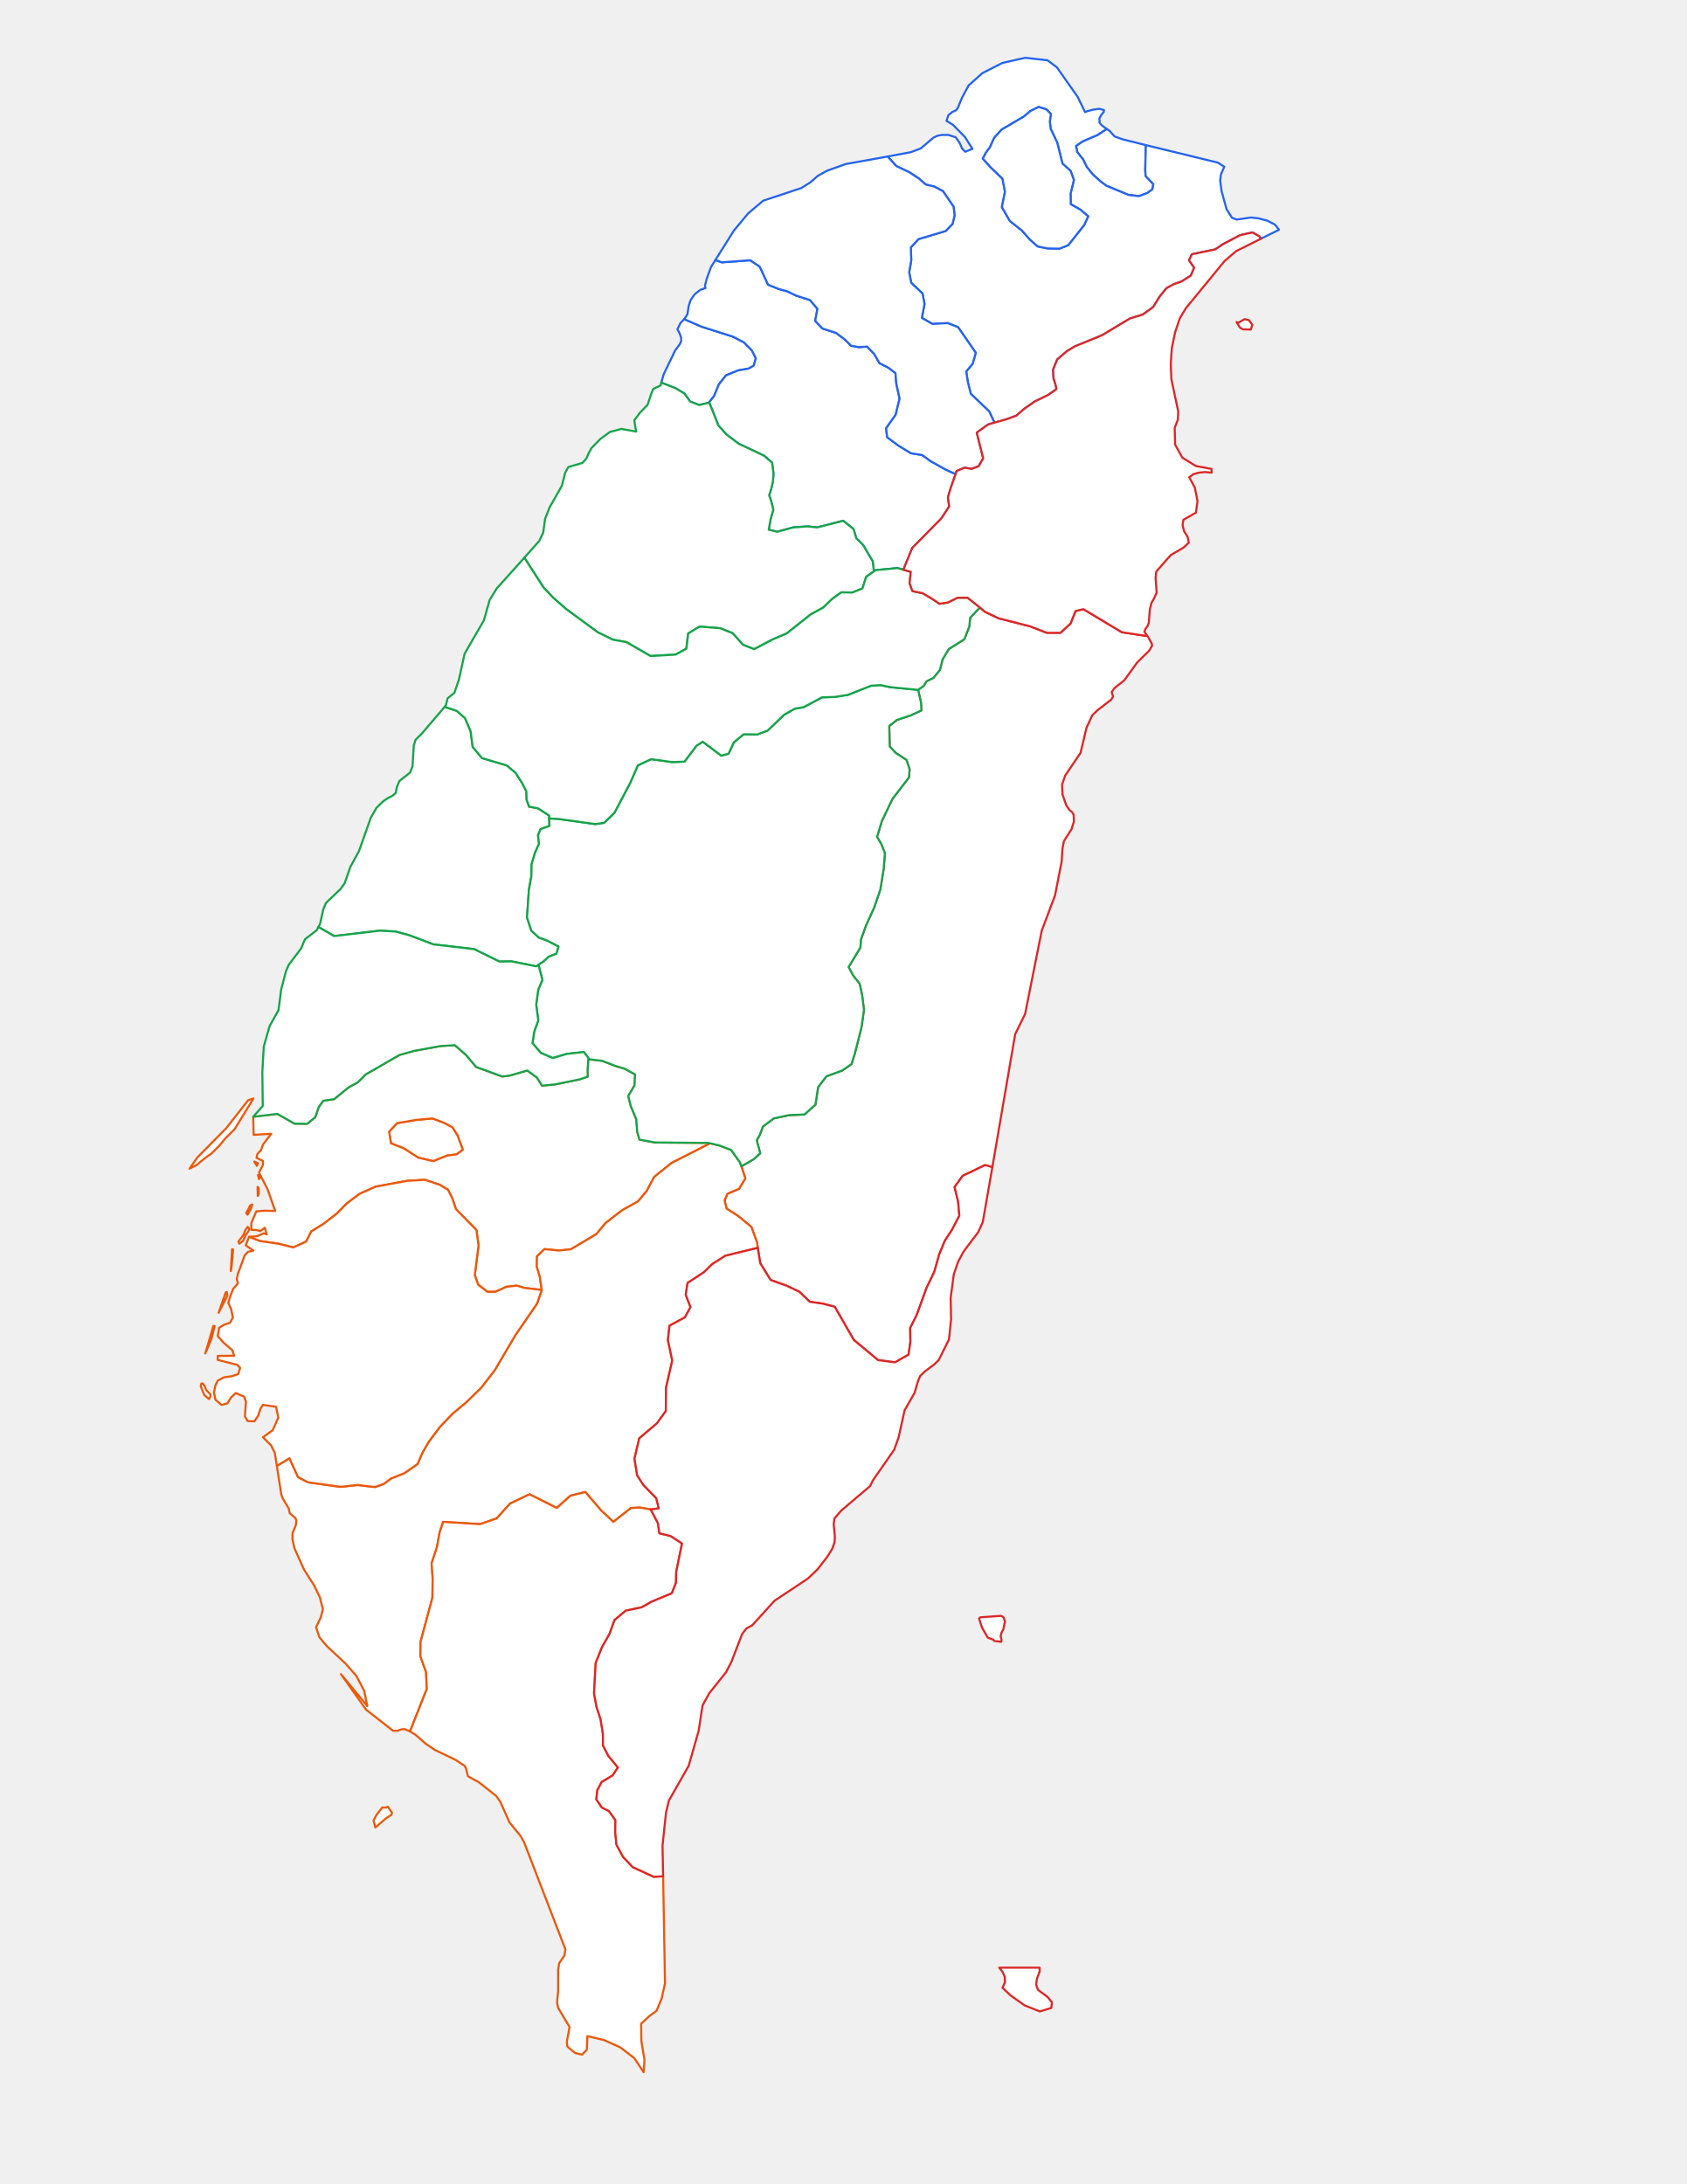
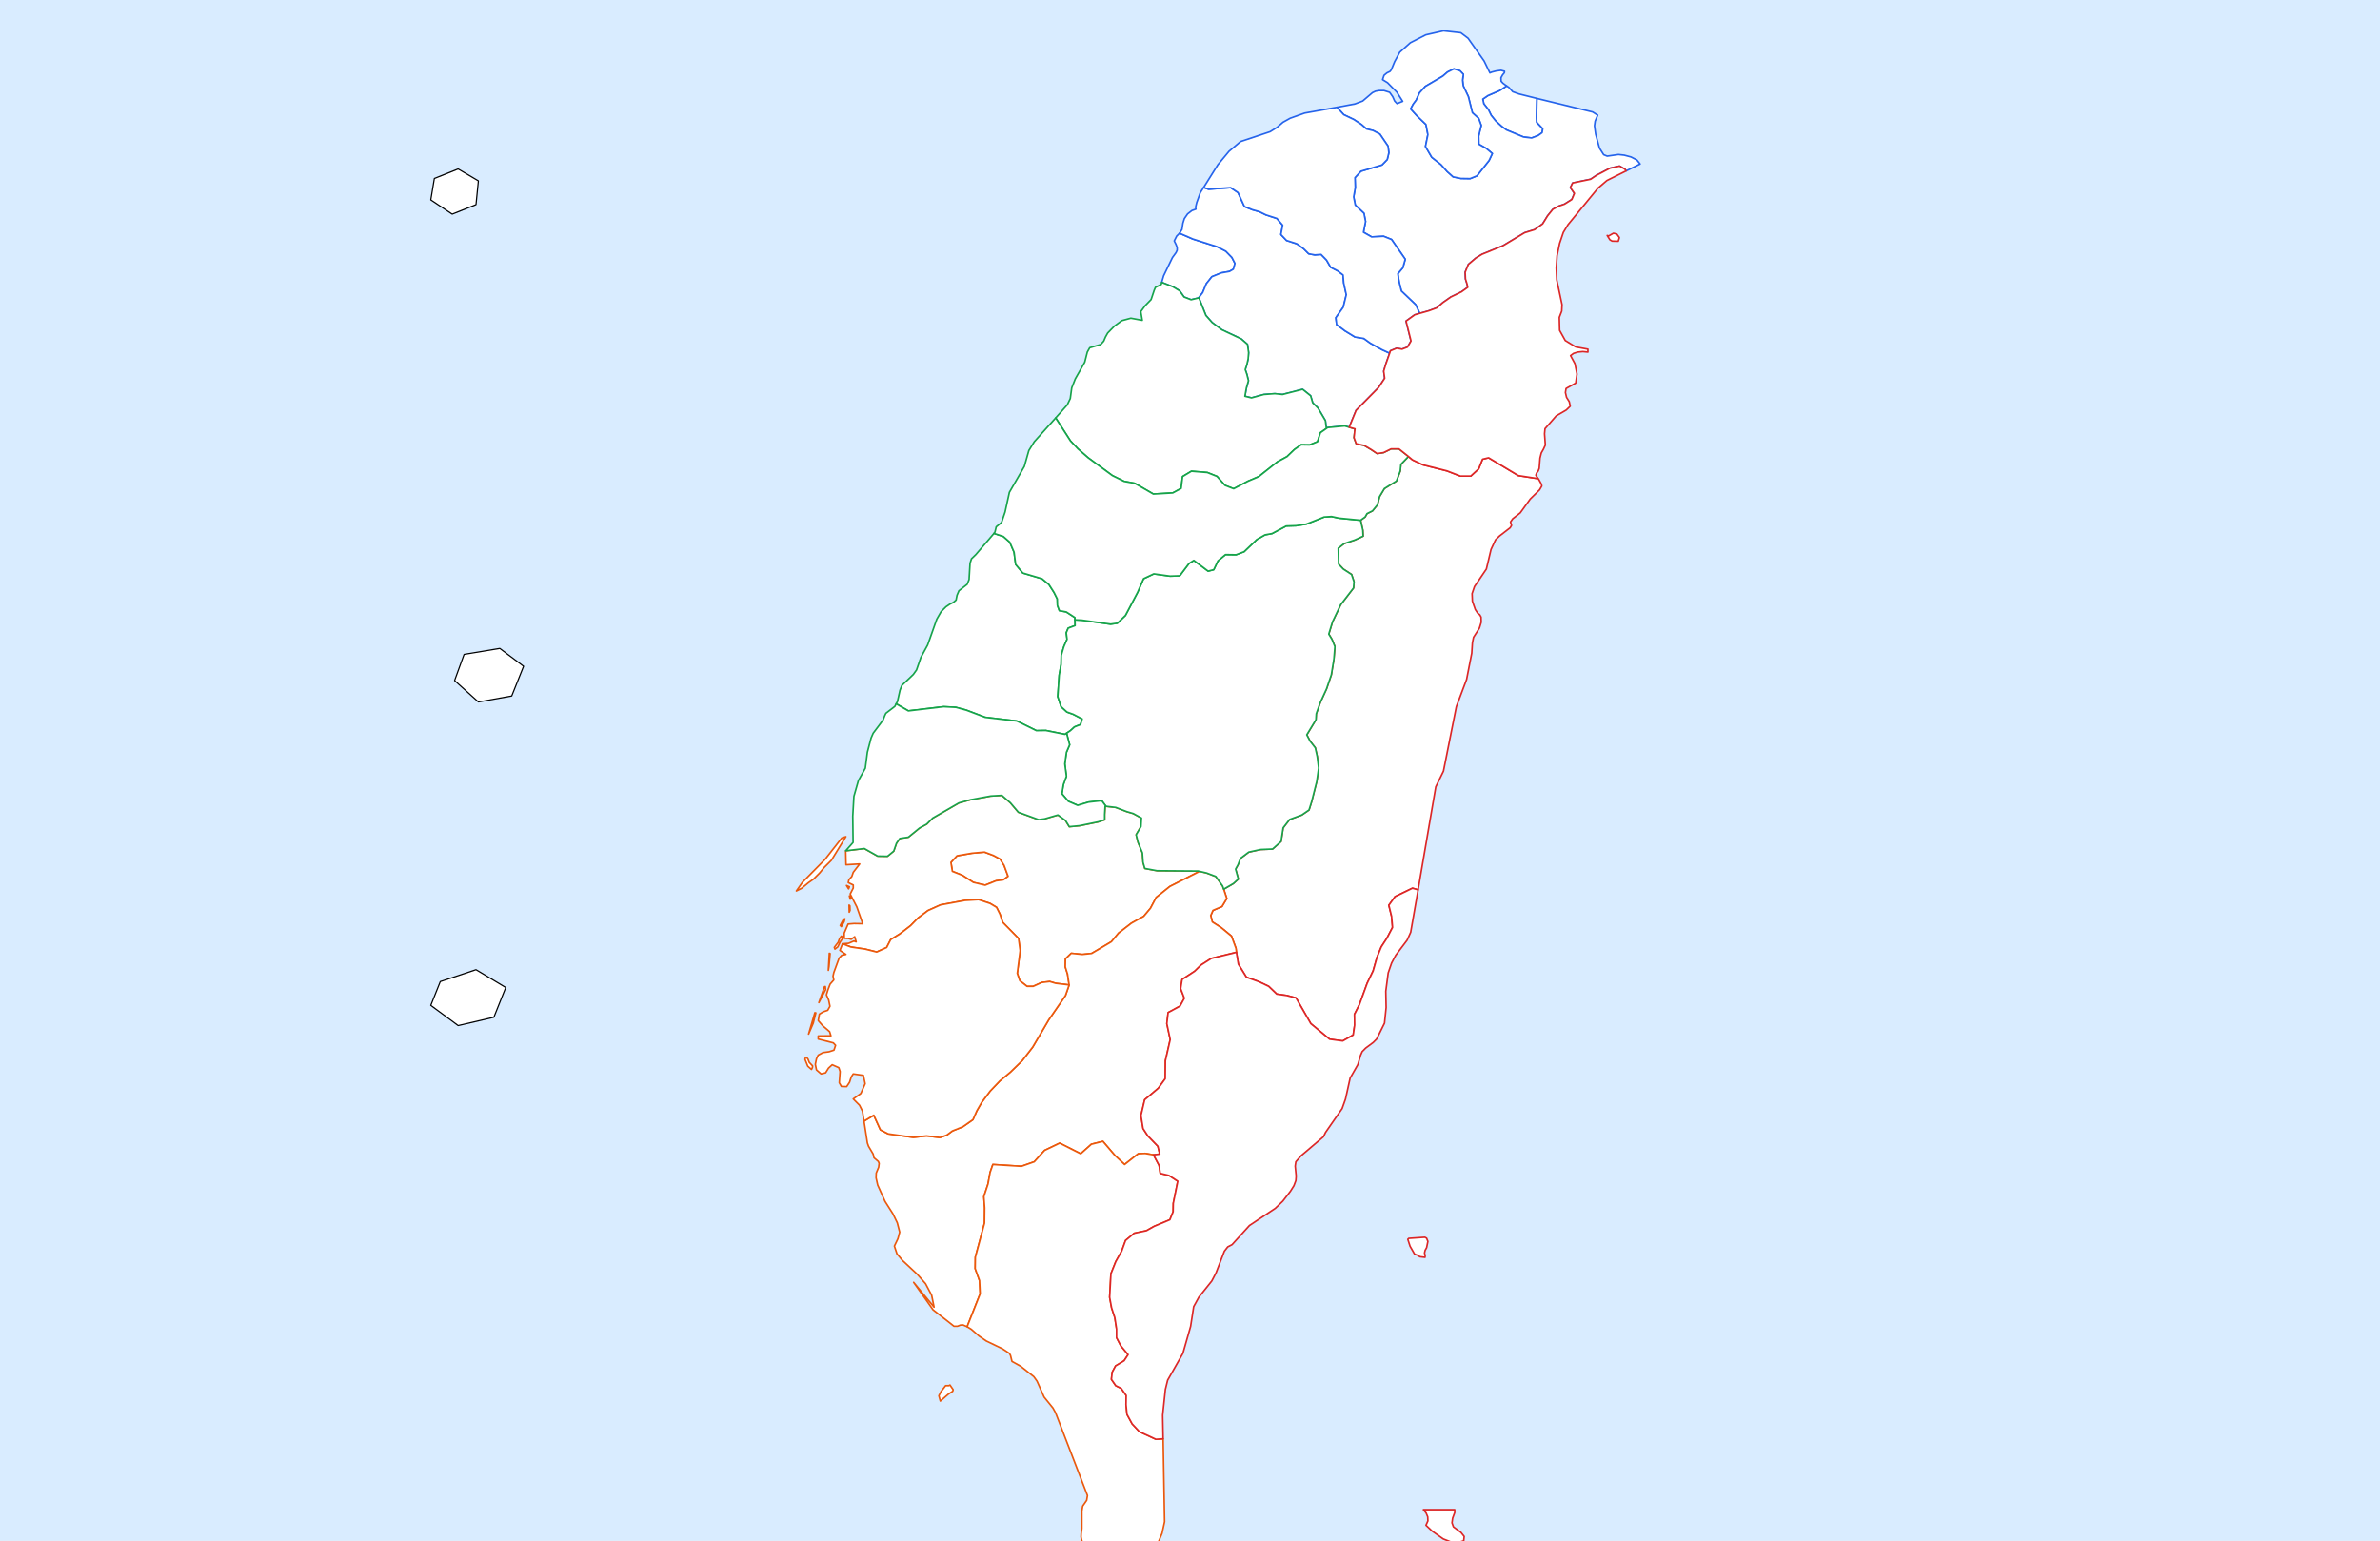
- <svg xmlns="http://www.w3.org/2000/svg" viewBox="0 0 1000 1295" aria-label="Map of Taiwan" style="background-color: #d9ecff; border: 1px solid #ccc;">
+ <svg xmlns="http://www.w3.org/2000/svg" viewBox="-500 0 2000 1295" aria-label="Map of Taiwan" overflow="visible" style="border: 1px solid #ccc;">
  <style>
		path {
			fill: #ffffff;
			stroke: #000000;
			stroke-width: 1;
			stroke-linejoin: round;
		}
		path:hover {
			fill: #f0f0f0; /* 滑鼠懸停時的微調效果 */
		}
		path.region-north {
			stroke: #2563eb;
		}
		path.region-central {
			stroke: #16a34a;
		}
		path.region-south {
			stroke: #ea580c;
		}
		path.region-east {
			stroke: #dc2626;
		}
+ 		.island-label {
+ 			font-family: "Microsoft JhengHei", "Noto Sans TC", sans-serif;
+ 			font-size: 18px;
+ 			fill: #000000;
+ 		}

	</style>
-   <g transform="translate(-470.4 -362.9) scale(1.23)">
+   <rect id="background" x="-700" y="0" width="2400" height="1295" fill="#d9ecff" />
+   <g id="outlying-islands" aria-label="Outlying Islands" transform="translate(-170 0)">
+     <path id="lienchiang" aria-label="Lienchiang County" d="M35 150 L55 142 L72 152 L70 172 L50 180 L32 168 Z" />
+     <path id="penghu" aria-label="Penghu County" d="M60 550 L90 545 L110 560 L100 585 L72 590 L52 572 Z" />
+     <path id="kinmen" aria-label="Kinmen County" d="M40 825 L70 815 L95 830 L85 855 L55 862 L32 845 Z" />
+   </g>
+   <g transform="translate(-470.4 -410) scale(1.35)">
    <path id="changhua-county" class="region-central" aria-label="Changhua County" d="M647.2 689.6l0.1 3.6-4.3 1.6-1.2 2.9 0.5 4-2 4.6-1.6 5.4-0.1 5.7-1.2 6.6-0.9 13.4 2.1 6.3 3.6 3.3 3.9 1.4 5.6 2.9-1 3.5-3.8 1.5-2.5 2.3-2.4 1.6-1 0.7-12-2.4-5.8 0.1-12.2-6-19.7-2.3-11.6-4.4-6.6-1.8-7.6-0.4-22 2.6-7.6-4.4 0.8-1.4 1.6-7.1 1.2-3 7.1-6.8 2-2.8 2.7-7.8 4.2-7.7 5.7-16.1 2.7-4.7 3-3 2.5-1.7 2.2-1.1 1.6-1.4 0.6-3 1.2-2.8 5.1-4 1.2-3 0.6-10.1 0.9-2.8 2.7-2.6 11.3-13.2 5.8 1.9 4 3.5 2.7 6.3 1 7.6 4.5 5.4 11.9 3.5 4.3 3.6 3.2 5 2 4 0.1 4 1.2 3.3 4.3 0.8 5.4 3.5 0 1.4z" />
    <path id="chiayi-city" class="region-south" aria-label="Chiayi City" d="M573.8 836.5l9.3-1.6 7.8-0.7 5.6 2.1 4.1 2.2 2.5 4 2.5 6.8-3 2.2-4.5 0.6-6.8 2.7-7.3-1.7-7-4.5-6.1-2.4-0.9-5.6 3.8-4.1z" />
    <path id="chiayi-county" class="region-south" aria-label="Chiayi County" d="M499.6 893.2l-1.8 1.4-0.4-1.1 2.4-3.1 0.9-2.4 1.1-1.5 0.6 0.5 0.1 1.1-1.4 2-1.5 3.1z m2.2-12.6l-0.7-0.7 2-3.8 0.9-0.4-0.5 1.9-1.7 3z m4.9-9l-0.1-4.4 0.5 0.4 0.1 2.9-0.5 1.1z m1.4-9.7l-0.8 1.6-0.5-2 1.3 0.4z m-1.3-6.1l-0.5 1.3-1.3-2.1 1.8 0.8z m-29.8 1l-3.2 1.6 3.8-5.4 13.9-14.1 10.6-13.5 2.5-0.8-9 14.7-4.5 4.5-2.9 3.5-3.8 3.8-3 2.1-4.4 3.6z m189.5-51.1l6.1 0.7 6.8 2.6 4.1 1.2 5.1 2.8-0.3 5.3-3 5.1 1.2 4.8 2.7 6.5 0.4 5.9 1.1 3.8 7.6 1.4 25.6 0.2 0.9 0.2-18.5 9.4-8.5 6.8-3.6 6.8-4.2 5-7.7 4.3-7.9 6.1-4.5 5.4-12.3 7.3-5.8 0.6-6.9-0.7-3.6 3.5-0.1 5 1.4 4.5 1 6.7-8.4-1-3.7-1.1-5 0.6-5.3 2.4-3.8 0-4.5-3.5-1.6-4.6 1.8-14.2-1-7.5-9.9-10.1-1.7-5.1-2.1-4.2-4-2.4-7.2-2.4-8.5 0.5-15.2 2.8-7.8 3.5-6.1 4.6-4.7 4.8-6.6 5.1-5.8 3.6-2.5 4.9-6.2 2.8-7.2-1.8-8.9-1.3-5.2-2 3.8-0.3 3.3-1.4 1.4 0.5-0.9-3.2-2.2 1.6-1.8-0.5-2.5-0.1 0-3.3 2.4-5.6 3.7-0.3 5.4 0.1-3.7-10.5-4.1-8 1.9-3.7 0-1.9-3.1-1.5 0.4-1.8 1.8-2 0.9-2.6 4-5.2-8.5 0.5-0.2-8.7 11.6-1.4 8.3 4.7 6.1 0.1 3.9-3.2 1.7-4.9 2.1-3 5.3-0.8 7-5.7 4.4-2.4 3.8-3.8 16.3-9.4 7.2-2 12.6-2.3 6.9-0.4 5.3 4.6 5 5.9 12.6 4.6 3.7-0.5 8.3-2.4 4.7 3.4 2.4 3.9 6.3-0.6 11.7-2.4 4-1.3 0-3.4 0.3-5 0.5 0z m-92.7 30.8l-3.8 4.1 0.9 5.6 6.1 2.4 7 4.5 7.3 1.7 6.8-2.7 4.5-0.6 3-2.2-2.5-6.8-2.5-4-4.1-2.2-5.6-2.1-7.8 0.7-9.3 1.6z" />
    <path id="hualien-county" class="region-east" aria-label="Hualien County" d="M935.4 601.5l0.6 0.8 1.6 2.9 0.2 1.1-1.4 2.4-5.8 5.7-6.2 8.6-4.7 3.7-1.4 2 0.7 2.1-0.9 1.5-6.6 5.1-2.5 2.4-2.8 6-2.9 12.2-7.4 10.9-1.5 4.4 0.2 4.7 1.8 5.2 1.5 2.3 1.3 1 0.8 1.4 0.1 3.2-1.1 3.6-3.7 5.8-0.7 3.5-0.4 6.4-3.2 16.3-6.4 17-8 40.1-4.8 9.8-11 64.1-3.5-1-10.8 5.2-3.9 5.4 1.7 6.9 0.6 6.9-3.6 6.9-3.4 5.2-2.7 6.6-2.4 8.4-3.7 7.7-4.8 13.2-3.1 6.1 0.1 6.7-0.9 6.2-6.5 3.7-8.2-1.1-11.7-9.7-9.2-16-5.7-1.5-6.3-0.9-5-4.8-6.1-2.9-7.8-2.8-5-8.1-1.2-7.4-0.3-2.5-2.8-7.6-6.3-5.2-5.6-3.6-1-4 1.4-3.2 5.6-2.4 3-5-1.9-5.8 6-3.5 3.1-2.8-1.7-6.2 1.5-2.7 1.5-4 5.2-3.9 7.4-1.6 7.4-0.3 5.3-4.7 1.3-8.5 4-5.2 7.6-2.8 4.5-3.1 1.6-5.1 3.2-12.6 1.2-8.4-0.9-7.2-1.2-5.4-3.2-4.1-2.1-4 5.7-9.4 0.2-3.7 2.5-7 3.9-8.5 3-8.8 1.6-9.9 0.6-7.6-1.8-4.5-2-3.3 2.3-7.6 5.1-10.7 8-10.4 0.3-3.9-1.5-4.5-5.2-3.4-2.9-3.1-0.2-9.9 3.7-2.9 6.6-2.2 5.2-2.4-0.2-3.7-1.4-6.2 2.8-2 1.2-2.1 3.4-1.7 3.1-3.8 1.3-5.1 3-5 7.5-4.7 2.4-6.2 0.4-4.2 4.7-4.9 2.5 2.1 6.5 3.1 15 3.8 8.3 3.2 6.5 0 4.9-4.5 2.4-6 3.8-0.9 18.5 11.1 11.1 1.7 1.1 0z" />
    <path id="hsinchu-city" class="region-north" aria-label="Hsinchu City" d="M724.3 489l-0.2 0.2-4.6 1.1-4.4-1.7-2.7-3.8-4.3-2.6-6.9-2.7 1.2-4.1 5.5-11.4 2.2-3 0.7-1.5 0-1.7-0.7-1.9-1.1-2.2 1.5-3 1.8-1.8 8.3 3.6 15.1 4.8 5.4 2.8 3.8 3.9 1.9 3.7-1 3.6-2.4 1.4-5.1 0.9-5.9 2.4-3.4 4.3-2.3 5.6-2.4 3.1z" />
    <path id="hsinchu-county" class="region-north" aria-label="Hsinchu County" d="M843.1 523.6l-2.3 6.5-1.4 4.7 0.6 4.4-3.8 5.8-14 14.2-4.3 10.5-2.8-0.8-10.6 1-0.8 0.6-0.6-4.9-4.6-7.8-3.3-3.3-1.3-4.4-5-4-12.5 3.2-4.8-0.5-6.8 0.5-7.7 2.1-4.1-1 0.9-5.1 1.3-4.6-1-4-1-2.9 1-3.1 0.8-3.5 0.3-3.9-0.7-5.2-3.9-3.4-12.1-5.7-6-4.5-3.9-4.4-4.4-11.1 2.4-3.1 2.3-5.6 3.4-4.3 5.9-2.4 5.1-0.9 2.4-1.4 1-3.6-1.9-3.7-3.8-3.9-5.4-2.8-15.1-4.8-8.3-3.6 1.5-2.3 0.6-3.9 0.9-2.9 2-2.9 2.7-2.1 2.5-0.9-0.2-1.2 0.7-2.9 2.2-6.1 2.1-3.3 3.1 1.1 13.7-1 4.6 3.1 4 8.7 5 2 4.3 1.2 4.1 2 6.8 2.2 3.6 4.2-1.1 5.8 3.5 3.7 6.5 2.1 4.2 3.1 3.1 3.1 3.8 0.7 3.9-0.3 3.4 3.5 2.6 4.5 4.3 2.2 3.4 2.6 0.4 5 1.6 7.3-1.9 7.8-4.6 6.5 0.5 4.3 5.2 3.9 6.2 3.8 5.5 0.9 4 2.9 7.3 4.1 4.8 2.2z" />
    <path id="kaohsiung-city" class="region-south" aria-label="Kaohsiung City" d="M739.8 857.3l1.9 5.8-3 5-5.6 2.4-1.4 3.2 1 4 5.6 3.6 6.3 5.2 2.8 7.6 0.3 2.5-15.6 3.8-6.4 4.1-4 3.9-7.8 5.1-0.9 5.7 2.3 6-2.7 4.9-7.4 4-0.8 6.9 2.1 9.9-3 13.2-0.1 11.2-4.3 5.9-8.5 7.2-2.3 9.8 1.3 8.1 3 4.6 6.2 6.4 1.2 4.9-3.9 0.5-5.2-0.9-4.3 0.2-8.5 6.7-5.9-5.5-7.6-8.9-7.2 1.8-6.6 5.9-13.1-6.6-9.4 4.5-6.4 7.1-8 2.8-17.8-1.1-1.7 4.9-1.3 7.2-2.6 7.9 0.5 7-0.1 9.5-5.7 21.2-0.1 7.1 2.7 7.5 0.4 8.2-8.1 20.5-2.6-1.1-1.6 0.1-1.8 0.7-2.2 0-13-10.2-12.1-17.1 12.7 15.4-1.5-7.4-3.8-7.2-5.3-6-9-8.4-3.5-4.2-1.6-4.8 2.2-4.6 1.1-4.1-1.5-5.8-2.7-5.6-4.9-7.7-4.6-10.2-1-4.5 0.1-3 1.5-3.6 0.3-2.4-0.5-1.2-2.7-2.3-0.5-2.3-2.9-4.9-0.7-2-2.1-13.6 6.1-3.7 0.2 0.5 3.9 8.6 4.8 2.5 15.7 2.2 8.2-0.9 8.4 1 4.2-1.5 3.5-2.6 6.5-2.6 6.3-4.4 2.4-5.5 3-5.2 5.3-7.1 6.1-6.4 6.5-5.4 7.4-7.2 6.5-8.4 10-17 10.4-15.1 2.3-6.6-1-6.7-1.4-4.5 0.1-5 3.6-3.5 6.9 0.7 5.8-0.6 12.3-7.3 4.5-5.4 7.9-6.1 7.7-4.3 4.2-5 3.6-6.8 8.5-6.8 18.5-9.4 4.3 1 5.8 2.2 4.2 5.9 0.7 2z" />
    <path id="keelung-city" class="region-north" aria-label="Keelung City" d="M934.8 365l-0.3 11.9 0.2 3 3.7 3.9-0.4 2.5-2.5 1.8-4 1.5-5.1-0.6-10.6-4.4-3-2.2-3.7-3.4-2.8-3.5-1.7-3.5-2.9-3.7-0.6-2.9 3.2-2.2 7.2-3.1 4.4-2.9 1.4 0.9 2.4 2.7 3.9 1.4 11.2 2.8z" />
    <path id="miaoli-county" class="region-central" aria-label="Miaoli County" d="M724.3 489l4.4 11.1 3.9 4.4 6 4.5 12.1 5.7 3.9 3.4 0.7 5.2-0.3 3.9-0.8 3.5-1 3.1 1 2.9 1 4-1.3 4.6-0.9 5.1 4.1 1 7.7-2.1 6.8-0.5 4.8 0.5 12.5-3.2 5 4 1.3 4.4 3.3 3.3 4.6 7.8 0.6 4.9-3.7 2.6-1.8 5.6-4.9 2-5.3-0.1-4.2 3-4.6 4.4-5.9 3.2-11.6 9.2-6.8 2.9-8.9 4.7-5.4-2.1-5-5.6-6-2.4-9.9-0.8-5.5 3.3-0.9 7.4-5.2 2.8-12.1 0.7-11.6-6.7-6.6-1.2-7.3-3.6-15.1-11.1-6.3-5.5-4.7-5-9.2-14.3 7.2-8.1 1.9-4 0.9-6.6 2.2-5.6 5.9-10.4 1.6-6.3 1.5-2.7 6.8-2 1.9-2.1 1.1-2.6 1.4-2.5 4.2-4.3 4.6-3.4 5.6-1.5 7.1 1.3-0.9-5.4 2.7-3.7 3.7-3.8 1.9-5.7 0.8-1.9 3.6-1.8 0.3-1.3 6.9 2.7 4.3 2.6 2.7 3.8 4.4 1.7 4.6-1.1 0.2-0.2z" />
    <path id="nantou-county" class="region-central" aria-label="Nantou County" d="M825 627.6l1.4 6.2 0.2 3.7-5.2 2.4-6.6 2.2-3.7 2.9 0.2 9.9 2.9 3.1 5.2 3.4 1.5 4.5-0.3 3.9-8 10.4-5.1 10.7-2.3 7.6 2 3.3 1.8 4.5-0.6 7.6-1.6 9.9-3 8.8-3.9 8.5-2.5 7-0.2 3.7-5.7 9.4 2.1 4 3.2 4.1 1.2 5.4 0.9 7.2-1.2 8.4-3.2 12.6-1.6 5.1-4.5 3.1-7.6 2.8-4 5.2-1.3 8.5-5.3 4.7-7.4 0.3-7.4 1.6-5.2 3.9-1.5 4-1.5 2.7 1.7 6.2-3.1 2.8-6 3.5-0.7-2-4.2-5.9-5.8-2.2-4.3-1-0.9-0.2-25.6-0.2-7.6-1.4-1.1-3.8-0.4-5.9-2.7-6.5-1.2-4.8 3-5.1 0.3-5.3-5.1-2.8-4.1-1.2-6.8-2.6-6.1-0.7-2.6-3.5-8.2 0.9-6.8 2-5.8-2.5-4-4.7 0.9-5.7 1.9-5.2-1-7.7 1-7.2 2-4.7-1.9-7.2 2.4-1.6 2.5-2.3 3.8-1.5 1-3.5-5.6-2.9-3.9-1.4-3.6-3.3-2.1-6.3 0.9-13.4 1.2-6.6 0.1-5.7 1.6-5.4 2-4.6-0.5-4 1.2-2.9 4.3-1.6-0.1-3.6 4.3 0.2 17.9 2.5 4.2-0.6 5-4.8 7.6-14.4 3.7-8.5 6.4-3 10.1 1.4 6-0.2 5.8-7.7 3-1.9 8.9 6.7 3.5-0.9 2.6-5.5 4.7-3.9 6.6 0.1 5-1.9 7.9-7.6 5.1-2.9 4.4-0.8 8.8-4.7 6.2-0.2 6.3-1 11.1-4.4 4.6-0.3 4.7 1 13.4 1.3z" />
    <path id="new-taipei-city" class="region-north" aria-label="New Taipei City" d="M915.9 357.2l-4.4 2.9-7.2 3.1-3.2 2.2 0.6 2.9 2.9 3.7 1.7 3.5 2.8 3.5 3.7 3.4 3 2.2 10.6 4.4 5.1 0.6 4-1.5 2.5-1.8 0.4-2.5-3.7-3.9-0.2-3 0.3-11.9 34.6 8.4 3.2 2-1.6 3.7-0.4 2.9 0.7 5.2 2.4 8.7 2.6 4.1 2.2 0.9 7-1 3.6 0.4 4.2 1.1 3.7 1.9 2 2.5-8.7 4.3-0.8-1.1-3.3-1.9-5.9 1.3-8.4 4.4-3.7 2.5-11.2 2.3-1.4 2.9 2.5 3.6-1.6 3.8-4.6 2.9-3.5 1.2-3.7 2-3.3 4.1-3.1 5-5 3.6-6.2 1.9-13.5 8.1-13 5.3-3.8 2.3-4.7 4-2 4.9 0.2 4.2 1 3.2 0.4 2-3.9 2.8-6.6 3.2-5 3.5-3.8 3.3-4.9 1.8-5.7 1.6-2.5-5.4-8.9-8.5-1.4-5.6-0.8-5.2 3.1-3.7 1.5-5.3-8.5-12.3-5-2-7.4 0.4-5.1-2.9 1.3-6.7-1-5.1-5.4-5.1-1-5.1 1-5.8-0.2-6.2 3.7-4 13.1-3.9 3.3-3.4 1-4.2-0.5-4.1-5.1-7.5-4.2-2.2-4.1-1-3.2-2.8-4.7-3.1-6.3-3-4.2-4.6 11.2-2.1 4.8-1.8 6.1-5.2 1.9-0.9 2.2-0.4 3.1 0 3.5 1.1 1.9 2.7 1.2 2.7 1.5 1.6 3.5-1.4-3.6-5.7-5.8-5.9-3.1-1.9 0.9-2.7 1.8-1.5 1.9-0.9 0.8-1 2.1-5.1 3.2-5.9 6.6-5.9 9.6-4.9 11-2.5 10.8 1.2 4.5 3.4 10 14.2 3.6 7.4 1.2-0.5 2.7-0.7 3-0.4 2.2 0.6-0.1 0.9-1.1 1.3-1 1.8 0.1 2.2 1.1 1.2 2.3 1.7z m-18.5 56l7.6-9.6 2-4.3-3.8-3.2-4.6-2.6-0.1-5.1 1.6-6.6-1.6-4.4-3.9-3.5-2.5-10-3.2-6.8-0.4-3.5 0.5-3.6-2.1-2.2-3.8-1.2-4 2-2.9 2.5-10.9 6.4-3.6 4-2.1 4.6-1.8 2.4-1.6 3 3.8 4.2 5.7 5.5 1.2 6.3-1.5 7.4 3.9 6.7 5.8 4.6 3.8 4.3 3.7 3.3 4.8 1 5.8 0.1 4.2-1.7z" />
    <path id="pingtung-county" class="region-south" aria-label="Pingtung County" d="M569.4 1166l2 2.9-0.3 1-2.7 1.8-5 4.3-0.9-3.3 1.4-2.7 2.8-3.6 2 0 0.7-0.4z m126.7-143.3l3.5 6.6 0.7 4.9 5.4 1.3 5.5 3.6-2.8 13.8-0.1 5.2-2 5-9.8 4.1-4.8 2.7-7.6 1.6-5.4 4.5-2.4 6.6-3.7 6.6-3 7.5-0.8 14.7 1.2 6.5 2 6.1 1.1 7.1 0 5.4 2.6 5 4.6 5.6-2.5 3.8-5.3 3.2-2.1 3.9-0.5 4.5 2.7 3.9 3.4 1.7 3.1 4.4-0.1 5.7 0.6 6.1 3.2 5.9 4.6 4.9 10.2 4.7 4.5-0.3 0.9 51.6-1.6 7.3-2.5 6-3.4 2.5-4 3.7 0.1 8.3 1.5 9.2-0.4 5.9-4.5-6.8-6.8-5.2-7.8-3.5-8-1.9-0.3 6.6-2.3 2.3-3.4-0.8-3.7-3.1-0.2-2.4 1.3-7-5.5-9.2-0.5-2.4 0.1-2.1 0.4-3.2 0-10.8 0.5-3.1 2.5-3.6 0.5-3-19.9-51.6-1.6-2.9-5.5-6.8-4.4-9.9-2-2.8-8.2-6.5-5.4-3-0.9-3.7-0.7-1.3-4.4-2.9-10-4.8-4.5-3.1-4.8-4.2-2.6-1.6 8.1-20.5-0.4-8.2-2.7-7.5 0.1-7.1 5.7-21.2 0.1-9.5-0.5-7 2.6-7.9 1.3-7.2 1.7-4.9 17.8 1.1 8-2.8 6.4-7.1 9.4-4.5 13.1 6.6 6.6-5.9 7.2-1.8 7.6 8.9 5.9 5.5 8.5-6.7 4.3-0.2 5.2 0.9z" />
    <path id="taichung-city" class="region-central" aria-label="Taichung City" d="M803.7 570.5l0.8-0.6 10.6-1 2.8 0.8 3.6 1-0.6 5.5 1.4 3.8 4.9 1 4.4 2.6 3.7 2.5 4-0.6 4.7-2.3 4.9 0 5.9 4.7-4.7 4.9-0.4 4.2-2.4 6.2-7.5 4.7-3 5-1.3 5.1-3.1 3.8-3.4 1.7-1.2 2.1-2.8 2-13.4-1.3-4.7-1-4.6 0.3-11.1 4.4-6.3 1-6.2 0.2-8.8 4.7-4.4 0.8-5.1 2.9-7.9 7.6-5 1.9-6.6-0.1-4.7 3.9-2.6 5.5-3.5 0.9-8.9-6.7-3 1.9-5.8 7.7-6 0.2-10.1-1.4-6.4 3-3.7 8.5-7.6 14.4-5 4.8-4.2 0.6-17.9-2.5-4.3-0.2 0-1.4-5.4-3.5-4.3-0.8-1.2-3.3-0.1-4-2-4-3.2-5-4.3-3.6-11.9-3.5-4.5-5.4-1-7.6-2.7-6.3-4-3.5-5.8-1.9 0.6-0.8 0.8-3.3 3.3-2.7 2.2-6.5 2.7-12.3 9.3-16.1 2.8-9.9 3.4-5.5 13.3-14.8 9.2 14.3 4.7 5 6.3 5.5 15.1 11.1 7.3 3.6 6.6 1.2 11.6 6.7 12.1-0.7 5.2-2.8 0.9-7.4 5.5-3.3 9.9 0.8 6 2.4 5 5.6 5.4 2.1 8.9-4.7 6.8-2.9 11.6-9.2 5.9-3.2 4.6-4.4 4.2-3 5.3 0.1 4.9-2 1.8-5.6 3.7-2.6z" />
    <path id="tainan-city" class="region-south" aria-label="Tainan City" d="M483.8 968.3l-0.6 1.2-2.3-2-1.7-4.2 0.3-1.3 0.7 0 0.9 1.2 0.7 1.9 2.1 2.2-0.1 1z m0.5-27.6l-2.9 6.8 3.9-13.3 0.6 0.1-1.6 6.4z m3.5-12.8l3.5-9.9 0.5-0.1 0.2 1.9-4.2 8.1z m6.3-22.5l-0.4 2.4 0.6-10.6 0.5 0.2-0.7 8z m149.5 11.5l-2.3 6.6-10.4 15.1-10 17-6.5 8.4-7.4 7.2-6.5 5.4-6.1 6.4-5.3 7.1-3 5.2-2.4 5.5-6.3 4.4-6.5 2.6-3.5 2.6-4.2 1.5-8.4-1-8.2 0.9-15.7-2.2-4.8-2.5-3.9-8.6-0.2-0.5-6.1 3.7-1-6.3-1.8-3.6-3.9-3.9 4.7-3.4 2.7-6.1-1.1-5.2-6.3-0.9-1.2 1.8-1.1 3.4-1.8 2.7-3.3-0.1-1.3-2.3 0.5-7-0.8-2.4-4.1-1.8-2.3 2.1-1.8 2.9-2.8 0.7-2.9-2.5-0.7-3.5 0.7-3.4 1.1-2.3 3-1.6 3.7-0.5 3.1-1 1-3-1.4-1.5-9.4-2.4 0-1.9 7.9-0.1-0.8-2.6-4.3-3.7-2.8-3.2 0.7-4 2.5-1.5 2.7-0.9 1.4-2.5-0.8-3.9-1.4-3.2 0.9-3 1.4-3.7 2.3-2.6-0.5-2.3 0.5-2.3 3.3-9 1.6-1.7 2.6-0.6-3.7-2.5 1.6-4.1 5.2 2 8.9 1.3 7.2 1.8 6.2-2.8 2.5-4.9 5.8-3.6 6.6-5.1 4.7-4.8 6.1-4.6 7.8-3.5 15.2-2.8 8.5-0.5 7.2 2.4 4 2.4 2.1 4.2 1.7 5.1 9.9 10.1 1 7.5-1.8 14.2 1.6 4.6 4.5 3.5 3.8 0 5.3-2.4 5-0.6 3.7 1.1 8.4 1z" />
    <path id="taipei-city" class="region-north" aria-label="Taipei City" d="M897.4 413.2l-4.2 1.7-5.8-0.1-4.8-1-3.7-3.3-3.8-4.3-5.8-4.6-3.9-6.7 1.5-7.4-1.2-6.3-5.7-5.5-3.8-4.2 1.6-3 1.8-2.4 2.1-4.6 3.6-4 10.9-6.4 2.9-2.5 4-2 3.8 1.2 2.1 2.2-0.5 3.6 0.4 3.5 3.2 6.8 2.5 10 3.9 3.5 1.6 4.4-1.6 6.6 0.1 5.1 4.6 2.6 3.8 3.2-2 4.3-7.6 9.6z" />
    <path id="taitung-county" class="region-east" aria-label="Taitung County" d="M889.2 1263l-5.5 1.7-7.3-2.9-6.8-4.8-3.9-3.7 1.2-2.7-0.1-2.5-1-2.4-1.7-2.1 19.5 0 0 1.8-1.3 3.5-0.4 2.9 0.9 2.5 4.7 3.5 2 2.5-0.3 2.7z m-24-177.6l-0.1 1.1-3.4-0.4-0.4-0.6-2.7-1-2.8-4.9-1.4-4.3 0.6-0.6 10-0.7 1.1 0.6 0.8 2-0.8 3.9-0.9 1.6-0.4 1.7 0.4 1.6z m-163.1 114.1l-4.5 0.3-10.2-4.7-4.6-4.9-3.2-5.9-0.6-6.1 0.1-5.7-3.1-4.4-3.4-1.7-2.7-3.9 0.5-4.5 2.1-3.9 5.3-3.2 2.5-3.8-4.6-5.6-2.6-5 0-5.4-1.1-7.1-2-6.1-1.2-6.5 0.8-14.7 3-7.5 3.7-6.6 2.4-6.6 5.4-4.5 7.6-1.6 4.8-2.7 9.8-4.1 2-5 0.1-5.2 2.8-13.8-5.5-3.6-5.4-1.3-0.7-4.9-3.5-6.6 3.9-0.5-1.2-4.9-6.2-6.4-3-4.6-1.3-8.1 2.3-9.8 8.5-7.2 4.3-5.9 0.1-11.2 3-13.2-2.1-9.9 0.8-6.9 7.4-4 2.7-4.9-2.3-6 0.9-5.7 7.8-5.1 4-3.9 6.4-4.1 15.6-3.8 1.2 7.4 5 8.1 7.8 2.8 6.1 2.9 5 4.8 6.3 0.9 5.7 1.5 9.2 16 11.7 9.7 8.2 1.1 6.5-3.7 0.9-6.2-0.1-6.7 3.1-6.1 4.8-13.2 3.7-7.7 2.4-8.4 2.7-6.6 3.4-5.2 3.6-6.9-0.6-6.9-1.7-6.9 3.9-5.4 10.8-5.2 3.5 1-4.6 26.4-2.2 4.9-7.1 9.4-2.6 4.9-2.1 6.1-1.5 11.4 0.2 10.2-1 9.7-4.9 9.9-2.1 2.1-4.7 3.5-2.2 2.2-1 2.3-1.7 5.8-4.8 8.4-2.9 13.1-2.1 5.9-10.3 14.8-1.3 2.7-13.9 11.8-3.3 3.8-0.4 2.7 0.6 6.2-0.2 2.8-1.2 3.2-2.2 3.5-4.7 6.1-4.7 4.5-16.1 10.7-10.8 11.9-2.7 1.4-2.1 2.7-5.2 13.5-2.6 5-8 10-3.3 6-1.9 12.3-4.8 16.8-9.5 16.7-1.4 5.7-1.7 16.1 0.3 14.7z" />
    <path id="taoyuan-city" class="region-north" aria-label="Taoyuan City" d="M861.8 498.8l-3.1 0.9-5.4 3.9 3.1 12.4-2.2 3.8-3.4 1.3-3.3-0.6-3.9 1.6-0.5 1.5-4.8-2.2-7.3-4.1-4-2.9-5.5-0.9-6.2-3.8-5.2-3.9-0.5-4.3 4.6-6.5 1.9-7.8-1.6-7.3-0.4-5-3.4-2.6-4.3-2.2-2.6-4.5-3.4-3.5-3.9 0.3-3.8-0.7-3.1-3.1-4.2-3.1-6.5-2.1-3.5-3.7 1.1-5.8-3.6-4.2-6.8-2.2-4.1-2-4.3-1.2-5-2-4-8.7-4.6-3.1-13.7 1-3.1-1.1 8.9-14.2 6.9-8.3 7.2-6.1 18.4-6.1 4.3-2.7 3.7-3.2 4.5-2.5 9-3.2 20.1-3.6 4.2 4.6 6.3 3 4.7 3.1 3.2 2.8 4.1 1 4.2 2.2 5.1 7.5 0.5 4.1-1 4.2-3.3 3.4-13.1 3.9-3.7 4 0.2 6.2-1 5.8 1 5.1 5.4 5.1 1 5.1-1.3 6.7 5.1 2.9 7.4-0.4 5 2 8.5 12.3-1.5 5.3-3.1 3.7 0.8 5.2 1.4 5.6 8.9 8.5 2.5 5.4z" />
    <path id="yilan-county" class="region-east" aria-label="Yilan County" d="M982.4 448.9l2.1 0.5 1.6 2.2-0.7 2.3-3.8-0.1-1.4-0.8-1.7-2.7 0.9 0.3 3-1.7z m-47 152.6l-1.1 0-11.1-1.7-18.5-11.1-3.8 0.9-2.4 6-4.9 4.5-6.5 0-8.3-3.2-15-3.8-6.5-3.1-2.5-2.1-5.9-4.7-4.9 0-4.7 2.3-4 0.6-3.7-2.5-4.4-2.6-4.9-1-1.4-3.8 0.6-5.5-3.6-1 4.3-10.5 14-14.2 3.8-5.8-0.6-4.4 1.4-4.7 2.3-6.5 0.5-1.5 3.9-1.6 3.3 0.6 3.4-1.3 2.2-3.8-3.1-12.4 5.4-3.9 3.1-0.9 5.7-1.6 4.9-1.8 3.8-3.3 5-3.5 6.6-3.2 3.9-2.8-0.4-2-1-3.2-0.2-4.2 2-4.9 4.7-4 3.8-2.3 13-5.3 13.5-8.1 6.2-1.9 5-3.6 3.1-5 3.3-4.1 3.7-2 3.5-1.2 4.6-2.9 1.6-3.8-2.5-3.6 1.4-2.9 11.2-2.3 3.7-2.5 8.4-4.4 5.9-1.3 3.3 1.9 0.8 1.1-12 6-5.5 4.7-18.7 22.8-2.9 4.8-2.3 6.8-1.6 7.7-0.5 7.6 0.3 7.4 3.3 15.5-0.2 4-1.5 3.9 0.2 8.1 3.5 6.3 6.5 4 7.6 1.4 0 1.8-3.2-0.3-3.1 0.3-2.6 0.8-1.9 1.4 2.7 5 1.3 6.5-0.8 5.6-6 3.4-0.4 2.5 0.7 3 1.7 2.7 0.6 2.8-2.5 2.4-6.2 3.6-7 8-0.3 3.2 0.5 7-1.2 2.6-1.3 2.3-0.8 3.2-0.5 6.4-0.6 1.6-1 1.3-0.5 1.4 1.3 1.9z" />
    <path id="yunlin-county" class="region-central" aria-label="Yunlin County" d="M642 760.2l1.9 7.2-2 4.7-1 7.2 1 7.7-1.9 5.2-0.9 5.7 4 4.7 5.8 2.5 6.8-2 8.2-0.9 2.6 3.5-0.5 0-0.3 5 0 3.4-4 1.3-11.7 2.4-6.3 0.6-2.4-3.9-4.7-3.4-8.3 2.4-3.7 0.5-12.6-4.6-5-5.9-5.3-4.6-6.9 0.4-12.6 2.3-7.2 2-16.3 9.4-3.8 3.8-4.4 2.4-7 5.7-5.3 0.8-2.1 3-1.7 4.9-3.9 3.2-6.1-0.1-8.3-4.7-11.6 1.4 4.6-5.2-0.2-16.4 0.7-12.3 2.8-9.8 4.3-7.7 1.3-10 2.3-8.8 1.3-3 6.1-8.1 1.1-2.8 0.7-1.5 5.6-4.3 0.8-1.6 7.6 4.4 22-2.6 7.6 0.4 6.6 1.8 11.6 4.4 19.7 2.3 12.2 6 5.8-0.1 12 2.4 1-0.7z" />
  </g>
</svg>
